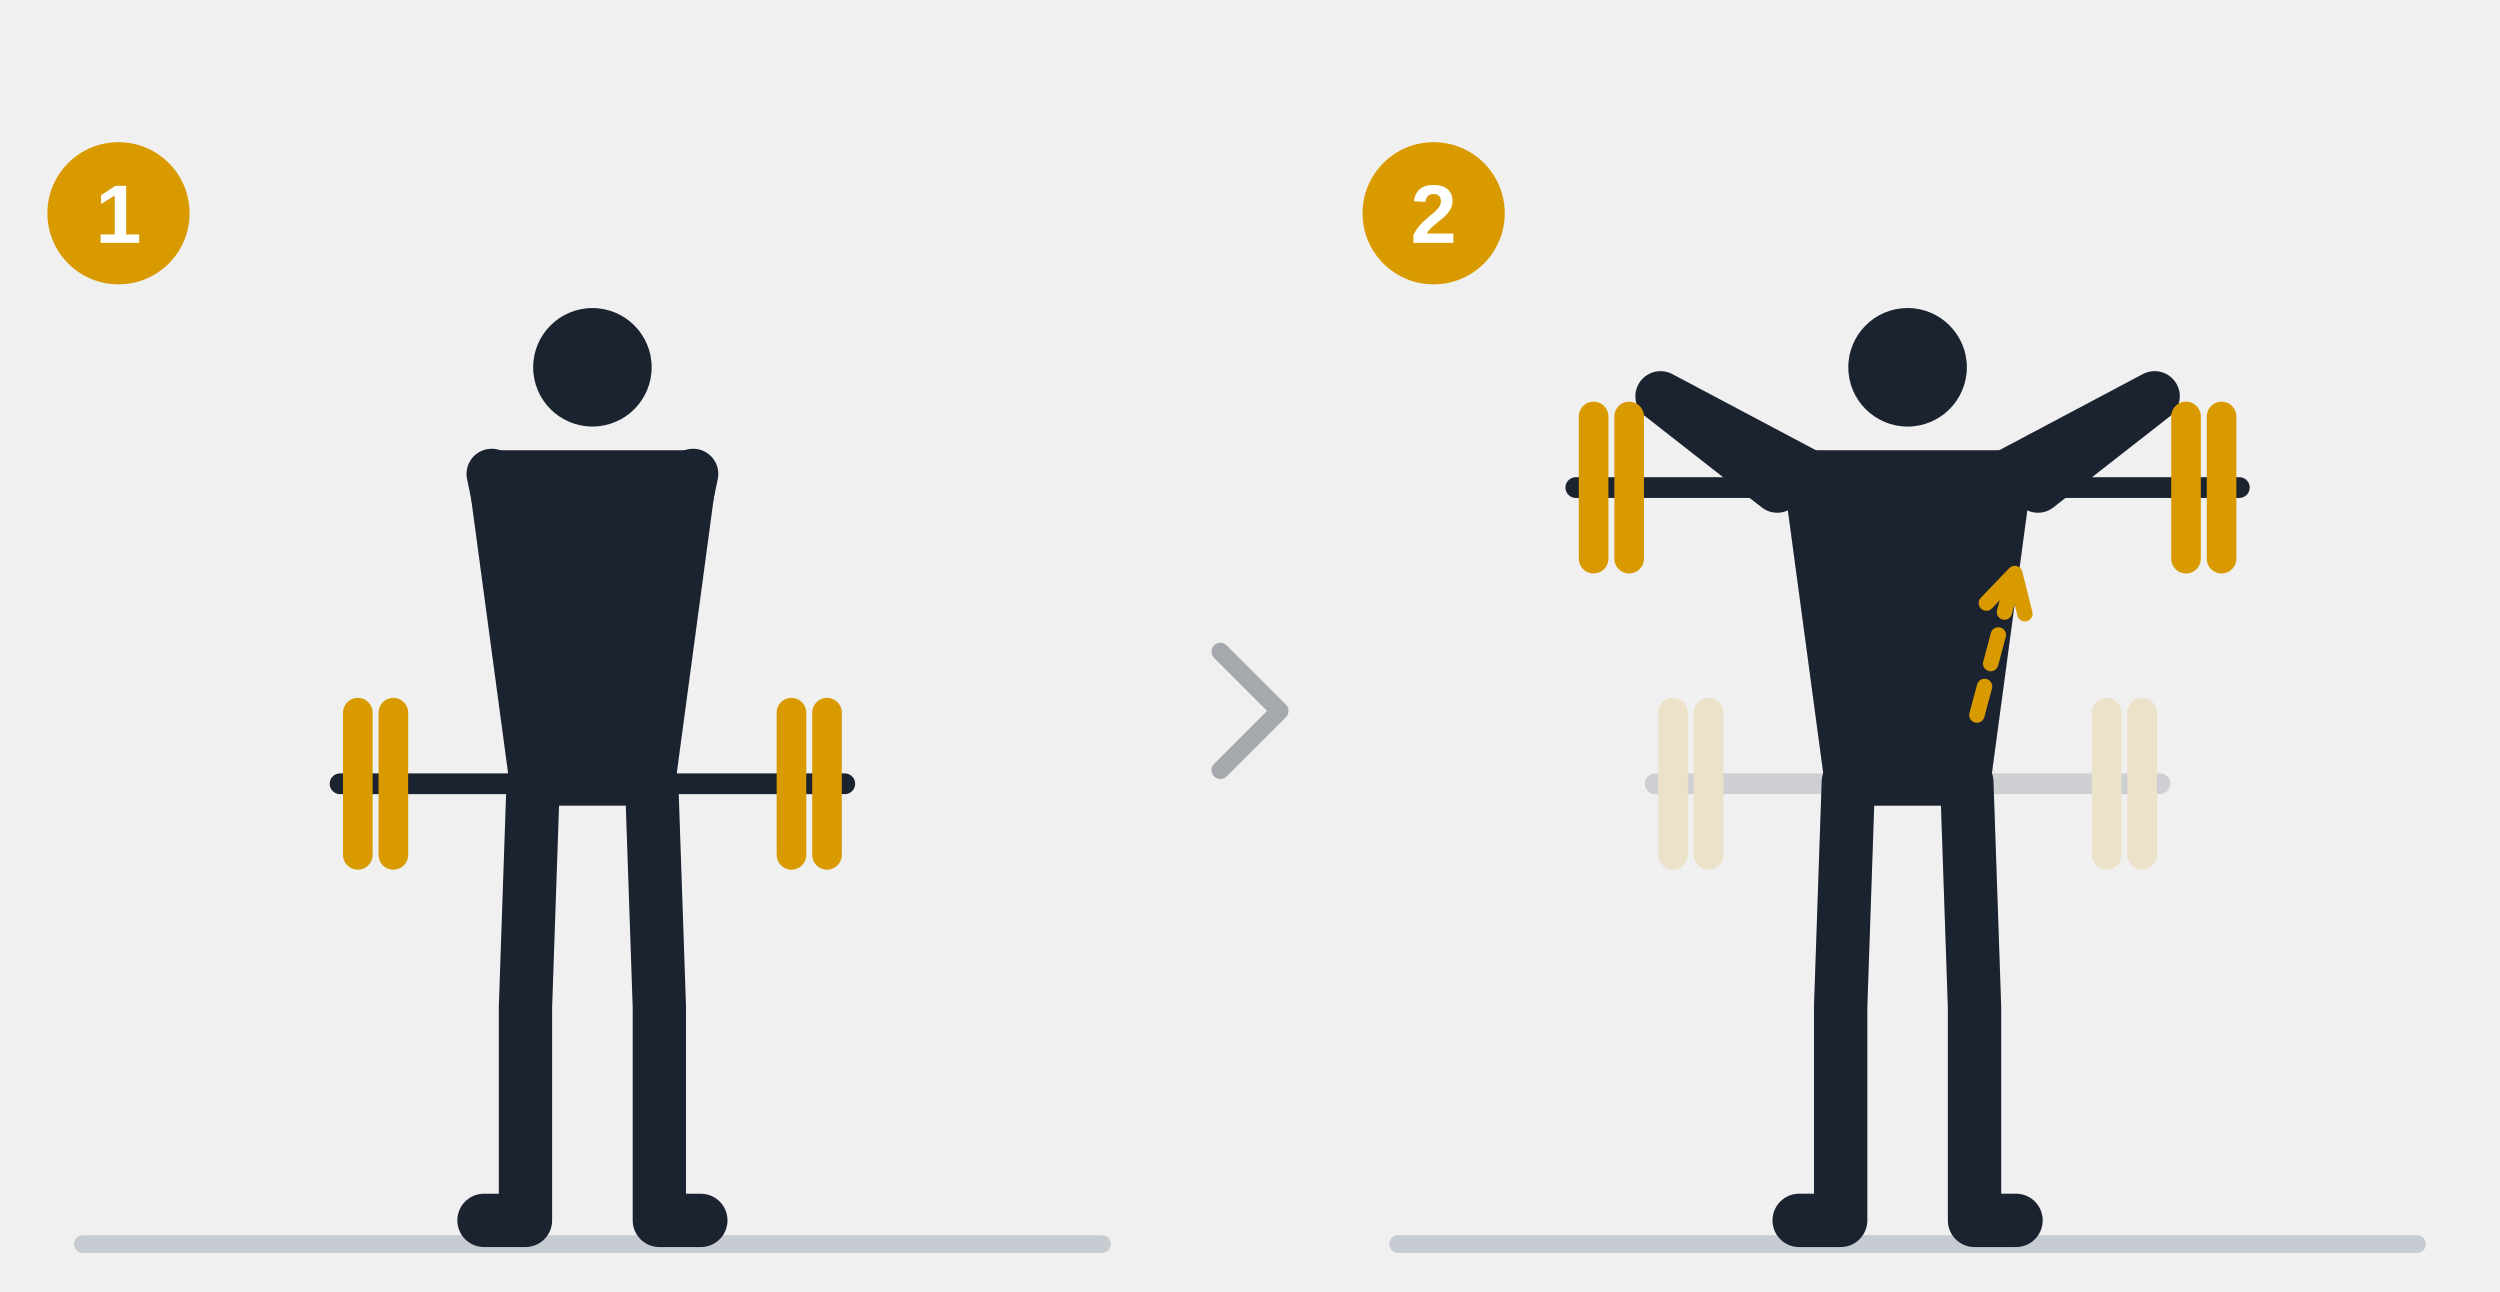
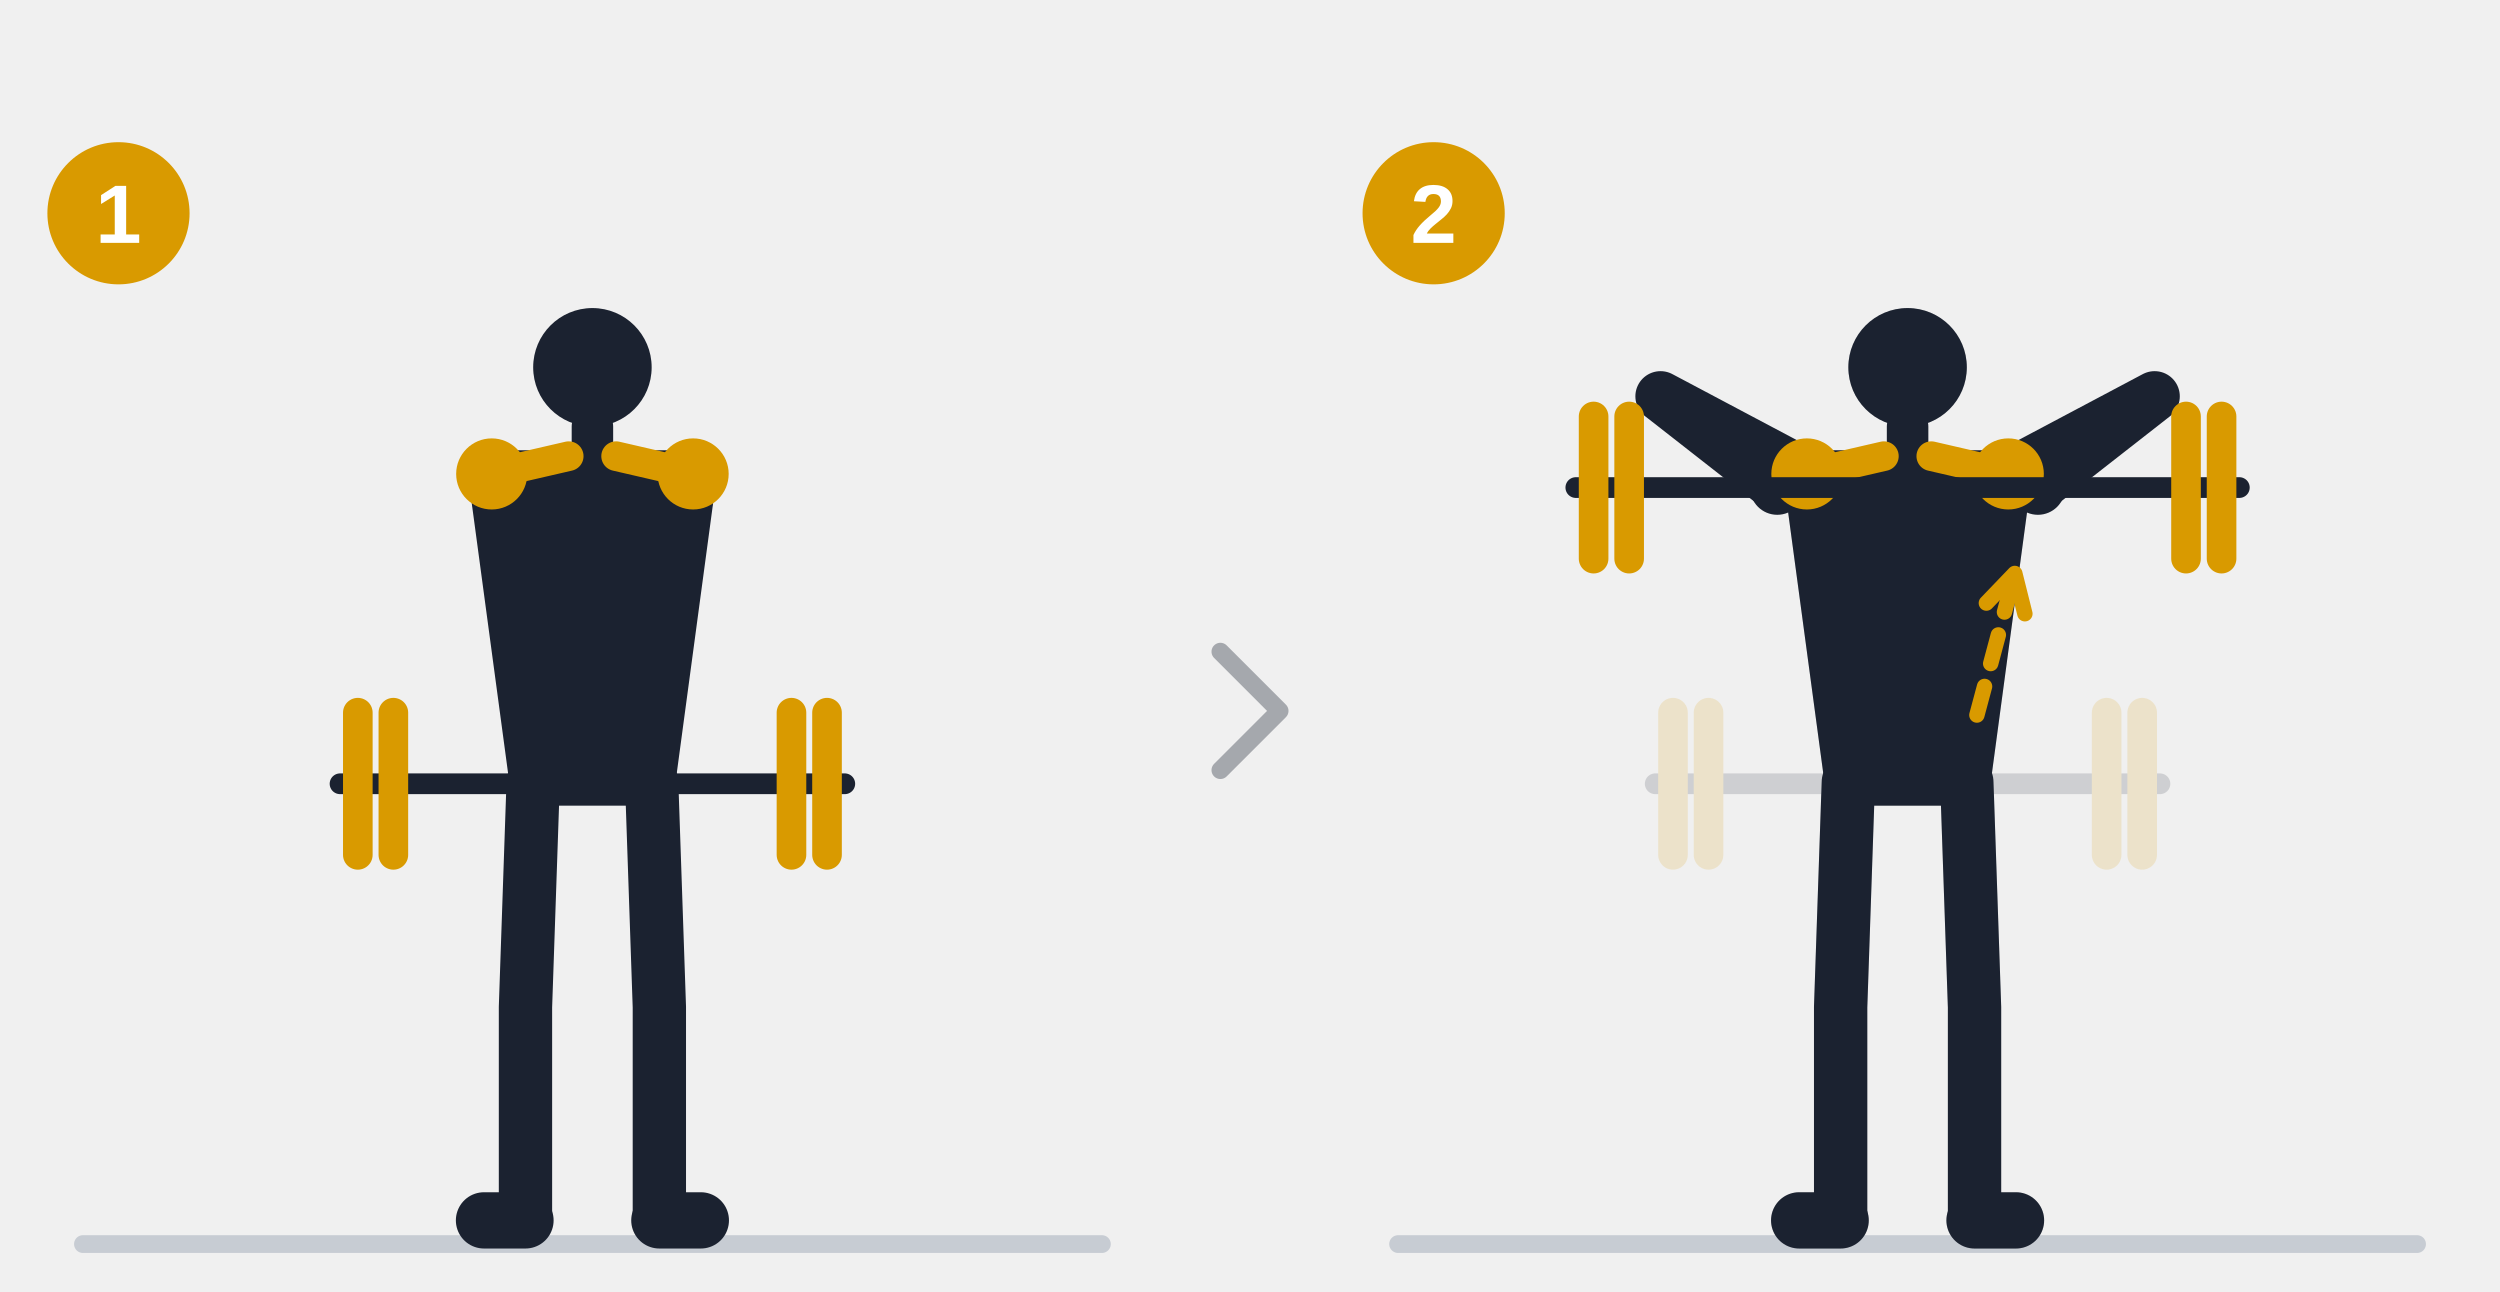
<svg xmlns="http://www.w3.org/2000/svg" viewBox="0 -18 422 218" role="img">
  <g>
    <line x1="14" y1="192" x2="186" y2="192" stroke="#C7CCD3" stroke-width="3" stroke-linecap="round" />
-     <polyline points="90.0,114.0 88.7,152.0 88.7,188.0 81.7,188.0" fill="none" stroke="#1B2230" stroke-width="9" stroke-linecap="round" stroke-linejoin="round" />
-     <polyline points="110.0,114.0 111.3,152.0 111.3,188.0 118.3,188.0" fill="none" stroke="#1B2230" stroke-width="9" stroke-linecap="round" stroke-linejoin="round" />
+     <polyline points="90.0,114.0 88.7,152.0 88.7,188.0" fill="none" stroke="#1B2230" stroke-width="9" stroke-linecap="round" stroke-linejoin="round" />
+     <line x1="88.7" y1="188.0" x2="81.7" y2="188.0" stroke="#1B2230" stroke-width="9.5" stroke-linecap="round" />
+     <polyline points="110.0,114.0 111.3,152.0 111.3,188.0" fill="none" stroke="#1B2230" stroke-width="9" stroke-linecap="round" stroke-linejoin="round" />
+     <line x1="111.3" y1="188.0" x2="118.3" y2="188.0" stroke="#1B2230" stroke-width="9.5" stroke-linecap="round" />
    <path d="M90.0,114.0 L110.0,114.0 L117.0,62.0 L83.0,62.0 Z" fill="#1B2230" stroke="#1B2230" stroke-width="8" stroke-linejoin="round" />
+     <line x1="100.0" y1="61.0" x2="100.0" y2="54.0" stroke="#1B2230" stroke-width="7" stroke-linecap="round" />
    <circle cx="100.0" cy="44.0" r="10" fill="#1B2230" />
+     <line x1="104.0" y1="59.0" x2="114.4" y2="61.4" stroke="#D99A00" stroke-width="5" stroke-linecap="round" />
+     <line x1="96.0" y1="59.0" x2="85.6" y2="61.4" stroke="#D99A00" stroke-width="5" stroke-linecap="round" />
    <polyline points="83.0,62.0 88.8,89.4 91.4,114.3" fill="none" stroke="#1B2230" stroke-width="8.5" stroke-linecap="round" stroke-linejoin="round" />
+     <circle cx="91.4" cy="114.3" r="4.6" fill="#1B2230" />
+     <circle cx="83.0" cy="62.0" r="6" fill="#D99A00" />
    <polyline points="117.0,62.0 111.2,89.4 108.6,114.3" fill="none" stroke="#1B2230" stroke-width="8.5" stroke-linecap="round" stroke-linejoin="round" />
+     <circle cx="108.6" cy="114.3" r="4.6" fill="#1B2230" />
+     <circle cx="117.0" cy="62.0" r="6" fill="#D99A00" />
    <line x1="57.4" y1="114.3" x2="142.6" y2="114.3" stroke="#1B2230" stroke-width="3.5" stroke-linecap="round" />
    <line x1="60.4" y1="126.3" x2="60.4" y2="102.3" stroke="#D99A00" stroke-width="5" stroke-linecap="round" />
    <line x1="66.4" y1="126.3" x2="66.4" y2="102.3" stroke="#D99A00" stroke-width="5" stroke-linecap="round" />
    <line x1="139.6" y1="126.3" x2="139.6" y2="102.3" stroke="#D99A00" stroke-width="5" stroke-linecap="round" />
    <line x1="133.6" y1="126.3" x2="133.6" y2="102.3" stroke="#D99A00" stroke-width="5" stroke-linecap="round" />
    <circle cx="20" cy="18" r="12" fill="#D99A00" />
    <text x="20" y="23" text-anchor="middle" font-family="Arial,sans-serif" font-weight="700" font-size="14" fill="#fff">1</text>
  </g>
  <path d="M206,92 L216,102 L206,112" fill="none" stroke="#1B2230" stroke-width="3" stroke-linecap="round" stroke-linejoin="round" opacity=".35" />
  <g transform="translate(222 0)">
    <line x1="14" y1="192" x2="186" y2="192" stroke="#C7CCD3" stroke-width="3" stroke-linecap="round" />
    <g opacity=".16">
-       <polyline points="90.0,114.0 88.7,152.0 88.7,188.0 81.7,188.0" fill="none" stroke="#1B2230" stroke-width="9" stroke-linecap="round" stroke-linejoin="round" />
-       <polyline points="110.0,114.0 111.3,152.0 111.3,188.0 118.3,188.0" fill="none" stroke="#1B2230" stroke-width="9" stroke-linecap="round" stroke-linejoin="round" />
+       <polyline points="90.0,114.0 88.7,152.0 88.7,188.0" fill="none" stroke="#1B2230" stroke-width="9" stroke-linecap="round" stroke-linejoin="round" />
+       <line x1="88.7" y1="188.0" x2="81.7" y2="188.0" stroke="#1B2230" stroke-width="9.5" stroke-linecap="round" />
+       <polyline points="110.0,114.0 111.3,152.0 111.3,188.0" fill="none" stroke="#1B2230" stroke-width="9" stroke-linecap="round" stroke-linejoin="round" />
+       <line x1="111.3" y1="188.0" x2="118.3" y2="188.0" stroke="#1B2230" stroke-width="9.5" stroke-linecap="round" />
      <path d="M90.0,114.0 L110.0,114.0 L117.0,62.0 L83.0,62.0 Z" fill="#1B2230" stroke="#1B2230" stroke-width="8" stroke-linejoin="round" />
+       <line x1="100.0" y1="61.0" x2="100.0" y2="54.0" stroke="#1B2230" stroke-width="7" stroke-linecap="round" />
      <circle cx="100.0" cy="44.0" r="10" fill="#1B2230" />
      <polyline points="83.0,62.0 88.8,89.4 91.4,114.3" fill="none" stroke="#1B2230" stroke-width="8.5" stroke-linecap="round" stroke-linejoin="round" />
+       <circle cx="91.4" cy="114.3" r="4.6" fill="#1B2230" />
      <polyline points="117.0,62.0 111.2,89.4 108.6,114.3" fill="none" stroke="#1B2230" stroke-width="8.5" stroke-linecap="round" stroke-linejoin="round" />
+       <circle cx="108.6" cy="114.3" r="4.6" fill="#1B2230" />
      <line x1="57.4" y1="114.3" x2="142.6" y2="114.3" stroke="#1B2230" stroke-width="3.5" stroke-linecap="round" />
      <line x1="60.4" y1="126.3" x2="60.4" y2="102.3" stroke="#D99A00" stroke-width="5" stroke-linecap="round" />
      <line x1="66.4" y1="126.3" x2="66.4" y2="102.3" stroke="#D99A00" stroke-width="5" stroke-linecap="round" />
      <line x1="139.6" y1="126.3" x2="139.6" y2="102.3" stroke="#D99A00" stroke-width="5" stroke-linecap="round" />
      <line x1="133.6" y1="126.3" x2="133.6" y2="102.3" stroke="#D99A00" stroke-width="5" stroke-linecap="round" />
    </g>
-     <polyline points="90.0,114.0 88.7,152.0 88.7,188.0 81.7,188.0" fill="none" stroke="#1B2230" stroke-width="9" stroke-linecap="round" stroke-linejoin="round" />
-     <polyline points="110.0,114.0 111.3,152.0 111.3,188.0 118.3,188.0" fill="none" stroke="#1B2230" stroke-width="9" stroke-linecap="round" stroke-linejoin="round" />
+     <polyline points="90.0,114.0 88.7,152.0 88.7,188.0" fill="none" stroke="#1B2230" stroke-width="9" stroke-linecap="round" stroke-linejoin="round" />
+     <line x1="88.7" y1="188.0" x2="81.7" y2="188.0" stroke="#1B2230" stroke-width="9.5" stroke-linecap="round" />
+     <polyline points="110.0,114.0 111.3,152.0 111.3,188.0" fill="none" stroke="#1B2230" stroke-width="9" stroke-linecap="round" stroke-linejoin="round" />
+     <line x1="111.3" y1="188.0" x2="118.3" y2="188.0" stroke="#1B2230" stroke-width="9.5" stroke-linecap="round" />
    <path d="M90.0,114.0 L110.0,114.0 L117.0,62.0 L83.0,62.0 Z" fill="#1B2230" stroke="#1B2230" stroke-width="8" stroke-linejoin="round" />
+     <line x1="100.0" y1="61.0" x2="100.0" y2="54.0" stroke="#1B2230" stroke-width="7" stroke-linecap="round" />
    <circle cx="100.0" cy="44.0" r="10" fill="#1B2230" />
+     <line x1="104.0" y1="59.0" x2="114.4" y2="61.4" stroke="#D99A00" stroke-width="5" stroke-linecap="round" />
+     <line x1="96.0" y1="59.0" x2="85.6" y2="61.4" stroke="#D99A00" stroke-width="5" stroke-linecap="round" />
    <polyline points="83.0,62.0 58.3,48.9 78.0,64.3" fill="none" stroke="#1B2230" stroke-width="8.5" stroke-linecap="round" stroke-linejoin="round" />
+     <circle cx="78.0" cy="64.3" r="4.6" fill="#1B2230" />
+     <circle cx="83.0" cy="62.0" r="6" fill="#D99A00" />
    <polyline points="117.0,62.0 141.7,48.9 122.0,64.3" fill="none" stroke="#1B2230" stroke-width="8.5" stroke-linecap="round" stroke-linejoin="round" />
+     <circle cx="122.0" cy="64.3" r="4.6" fill="#1B2230" />
+     <circle cx="117.0" cy="62.0" r="6" fill="#D99A00" />
    <line x1="44.0" y1="64.3" x2="156.0" y2="64.3" stroke="#1B2230" stroke-width="3.5" stroke-linecap="round" />
    <line x1="47.0" y1="76.3" x2="47.0" y2="52.3" stroke="#D99A00" stroke-width="5" stroke-linecap="round" />
    <line x1="53.0" y1="76.3" x2="53.0" y2="52.3" stroke="#D99A00" stroke-width="5" stroke-linecap="round" />
    <line x1="153.0" y1="76.3" x2="153.0" y2="52.3" stroke="#D99A00" stroke-width="5" stroke-linecap="round" />
    <line x1="147.0" y1="76.3" x2="147.0" y2="52.3" stroke="#D99A00" stroke-width="5" stroke-linecap="round" />
    <path d="M111.7,102.7 Q115.3,89.3 118.1,78.8" fill="none" stroke="#D99A00" stroke-width="2.6" stroke-dasharray="5 4" stroke-linecap="round" />
    <path d="M119.8,85.6 L118.1,78.8 L113.3,83.8" fill="none" stroke="#D99A00" stroke-width="2.6" stroke-linecap="round" stroke-linejoin="round" />
    <circle cx="20" cy="18" r="12" fill="#D99A00" />
    <text x="20" y="23" text-anchor="middle" font-family="Arial,sans-serif" font-weight="700" font-size="14" fill="#fff">2</text>
  </g>
</svg>
